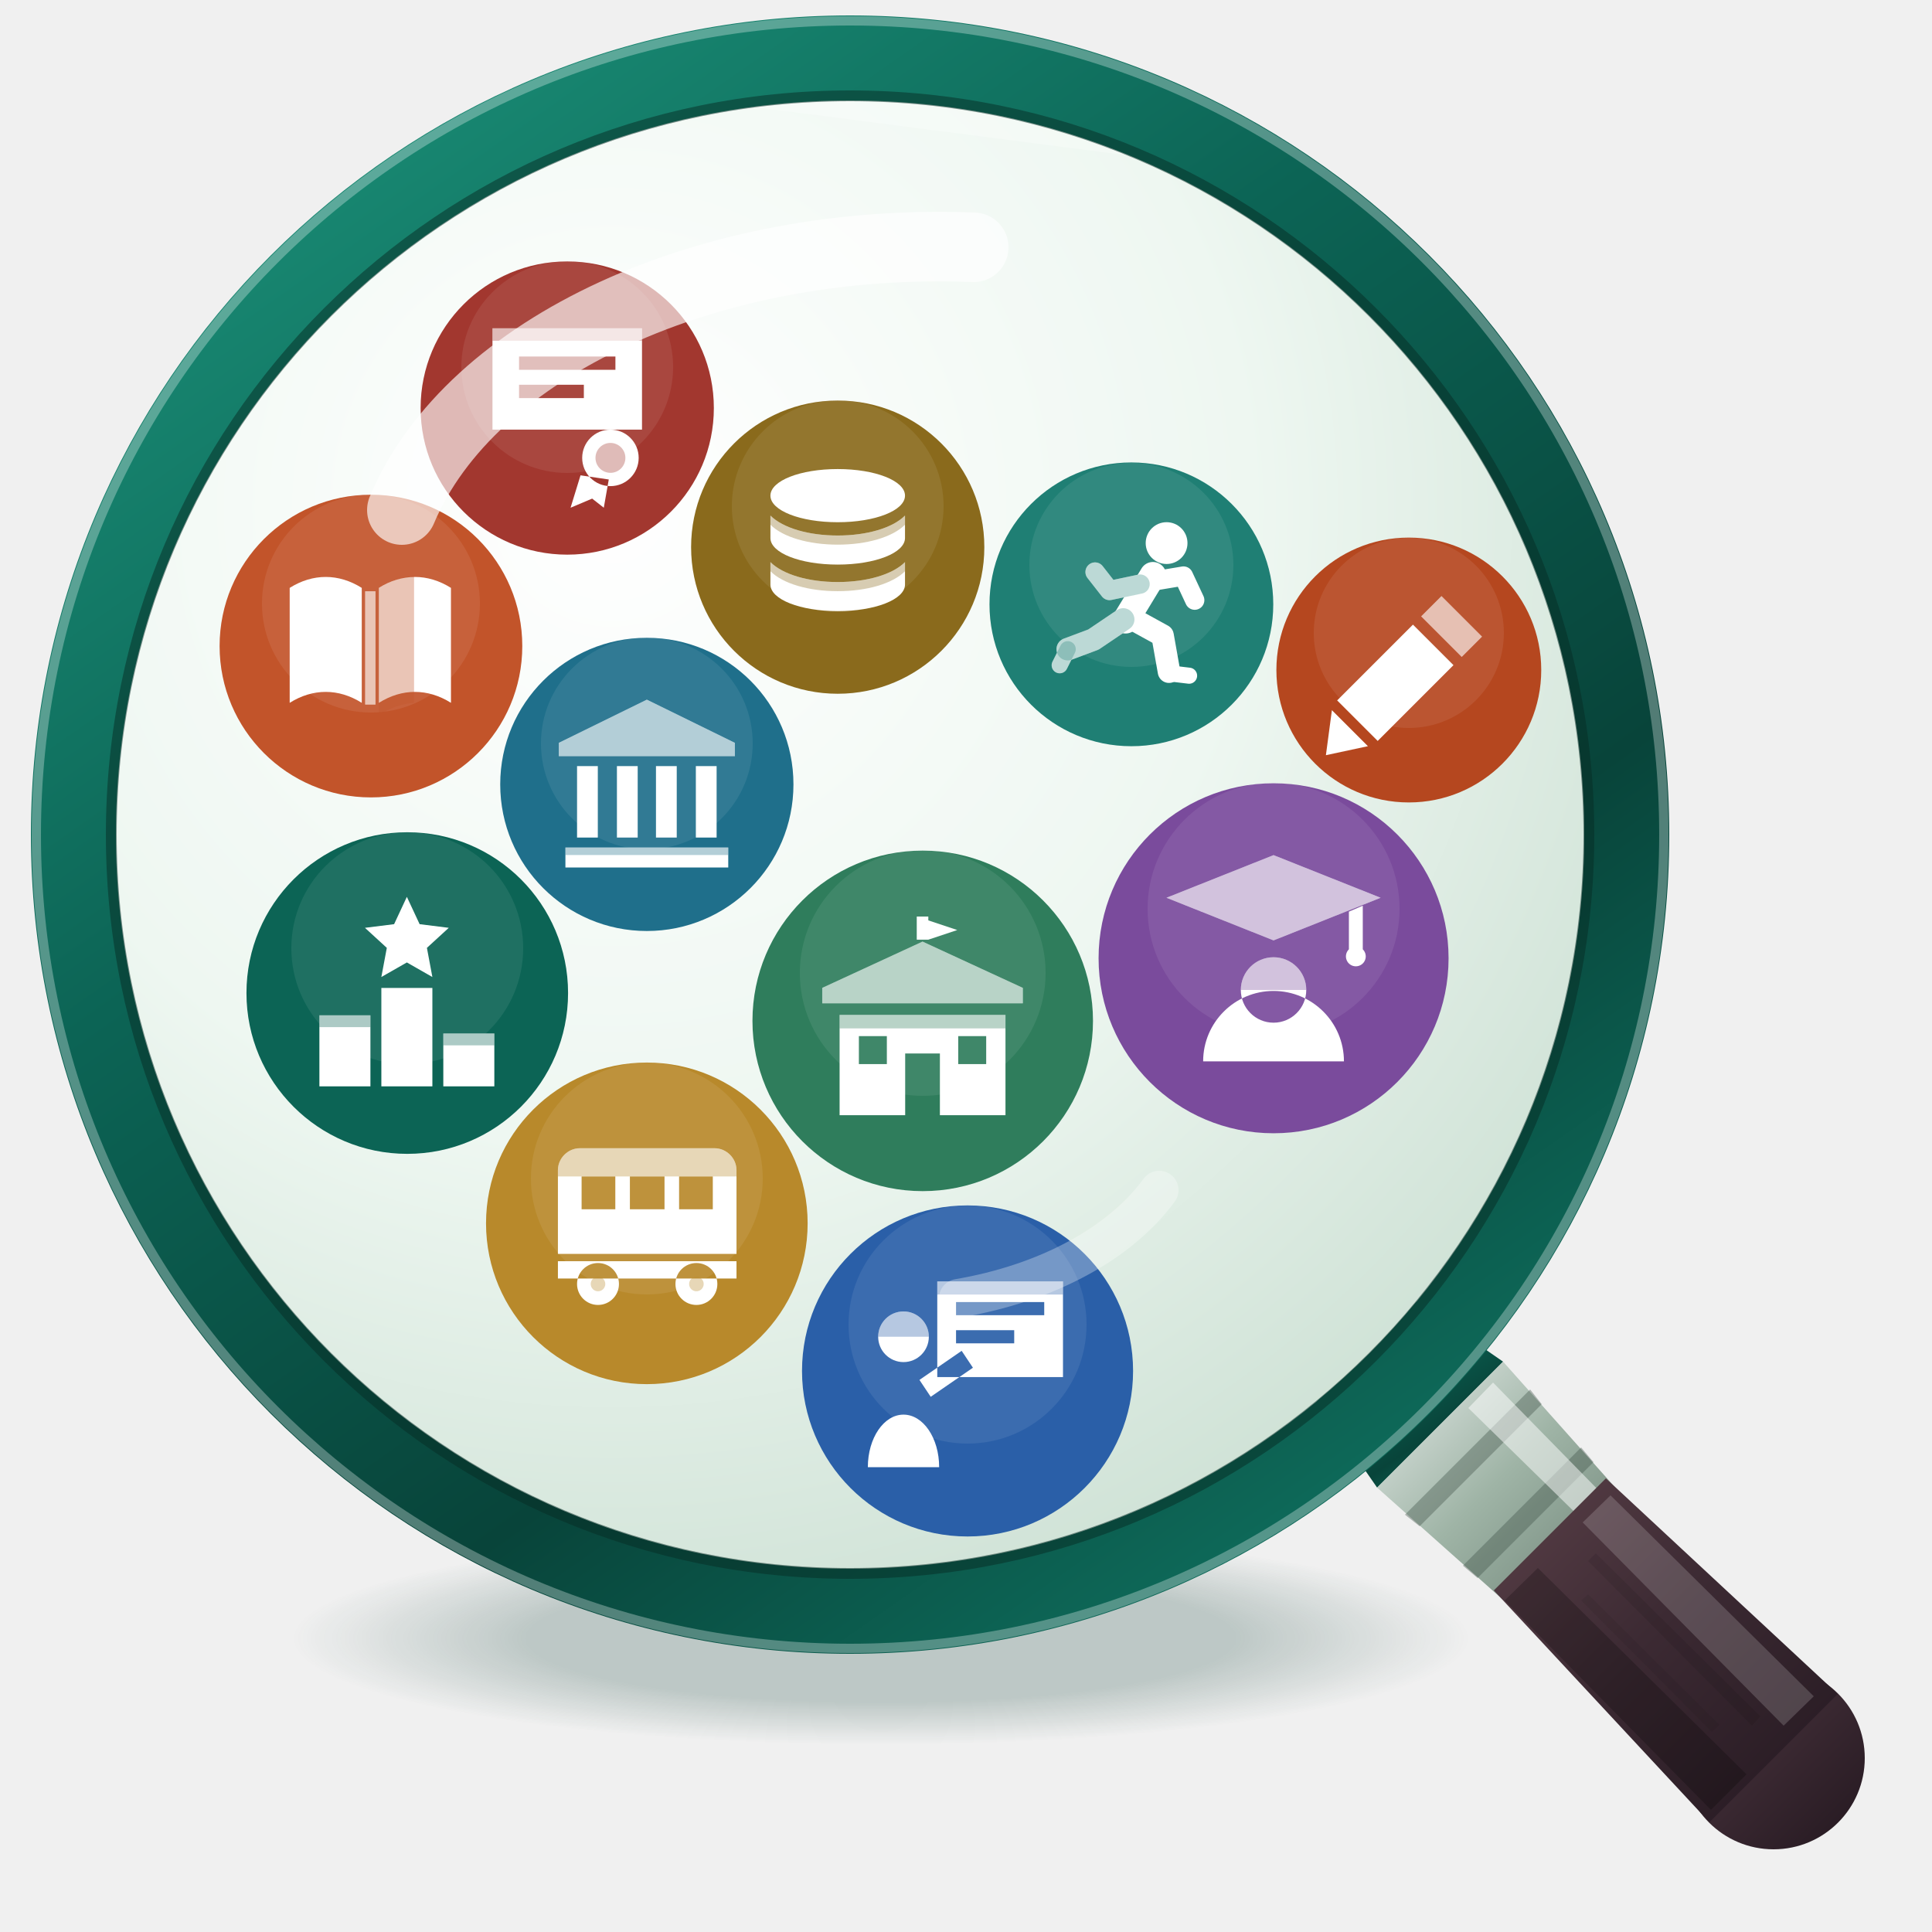
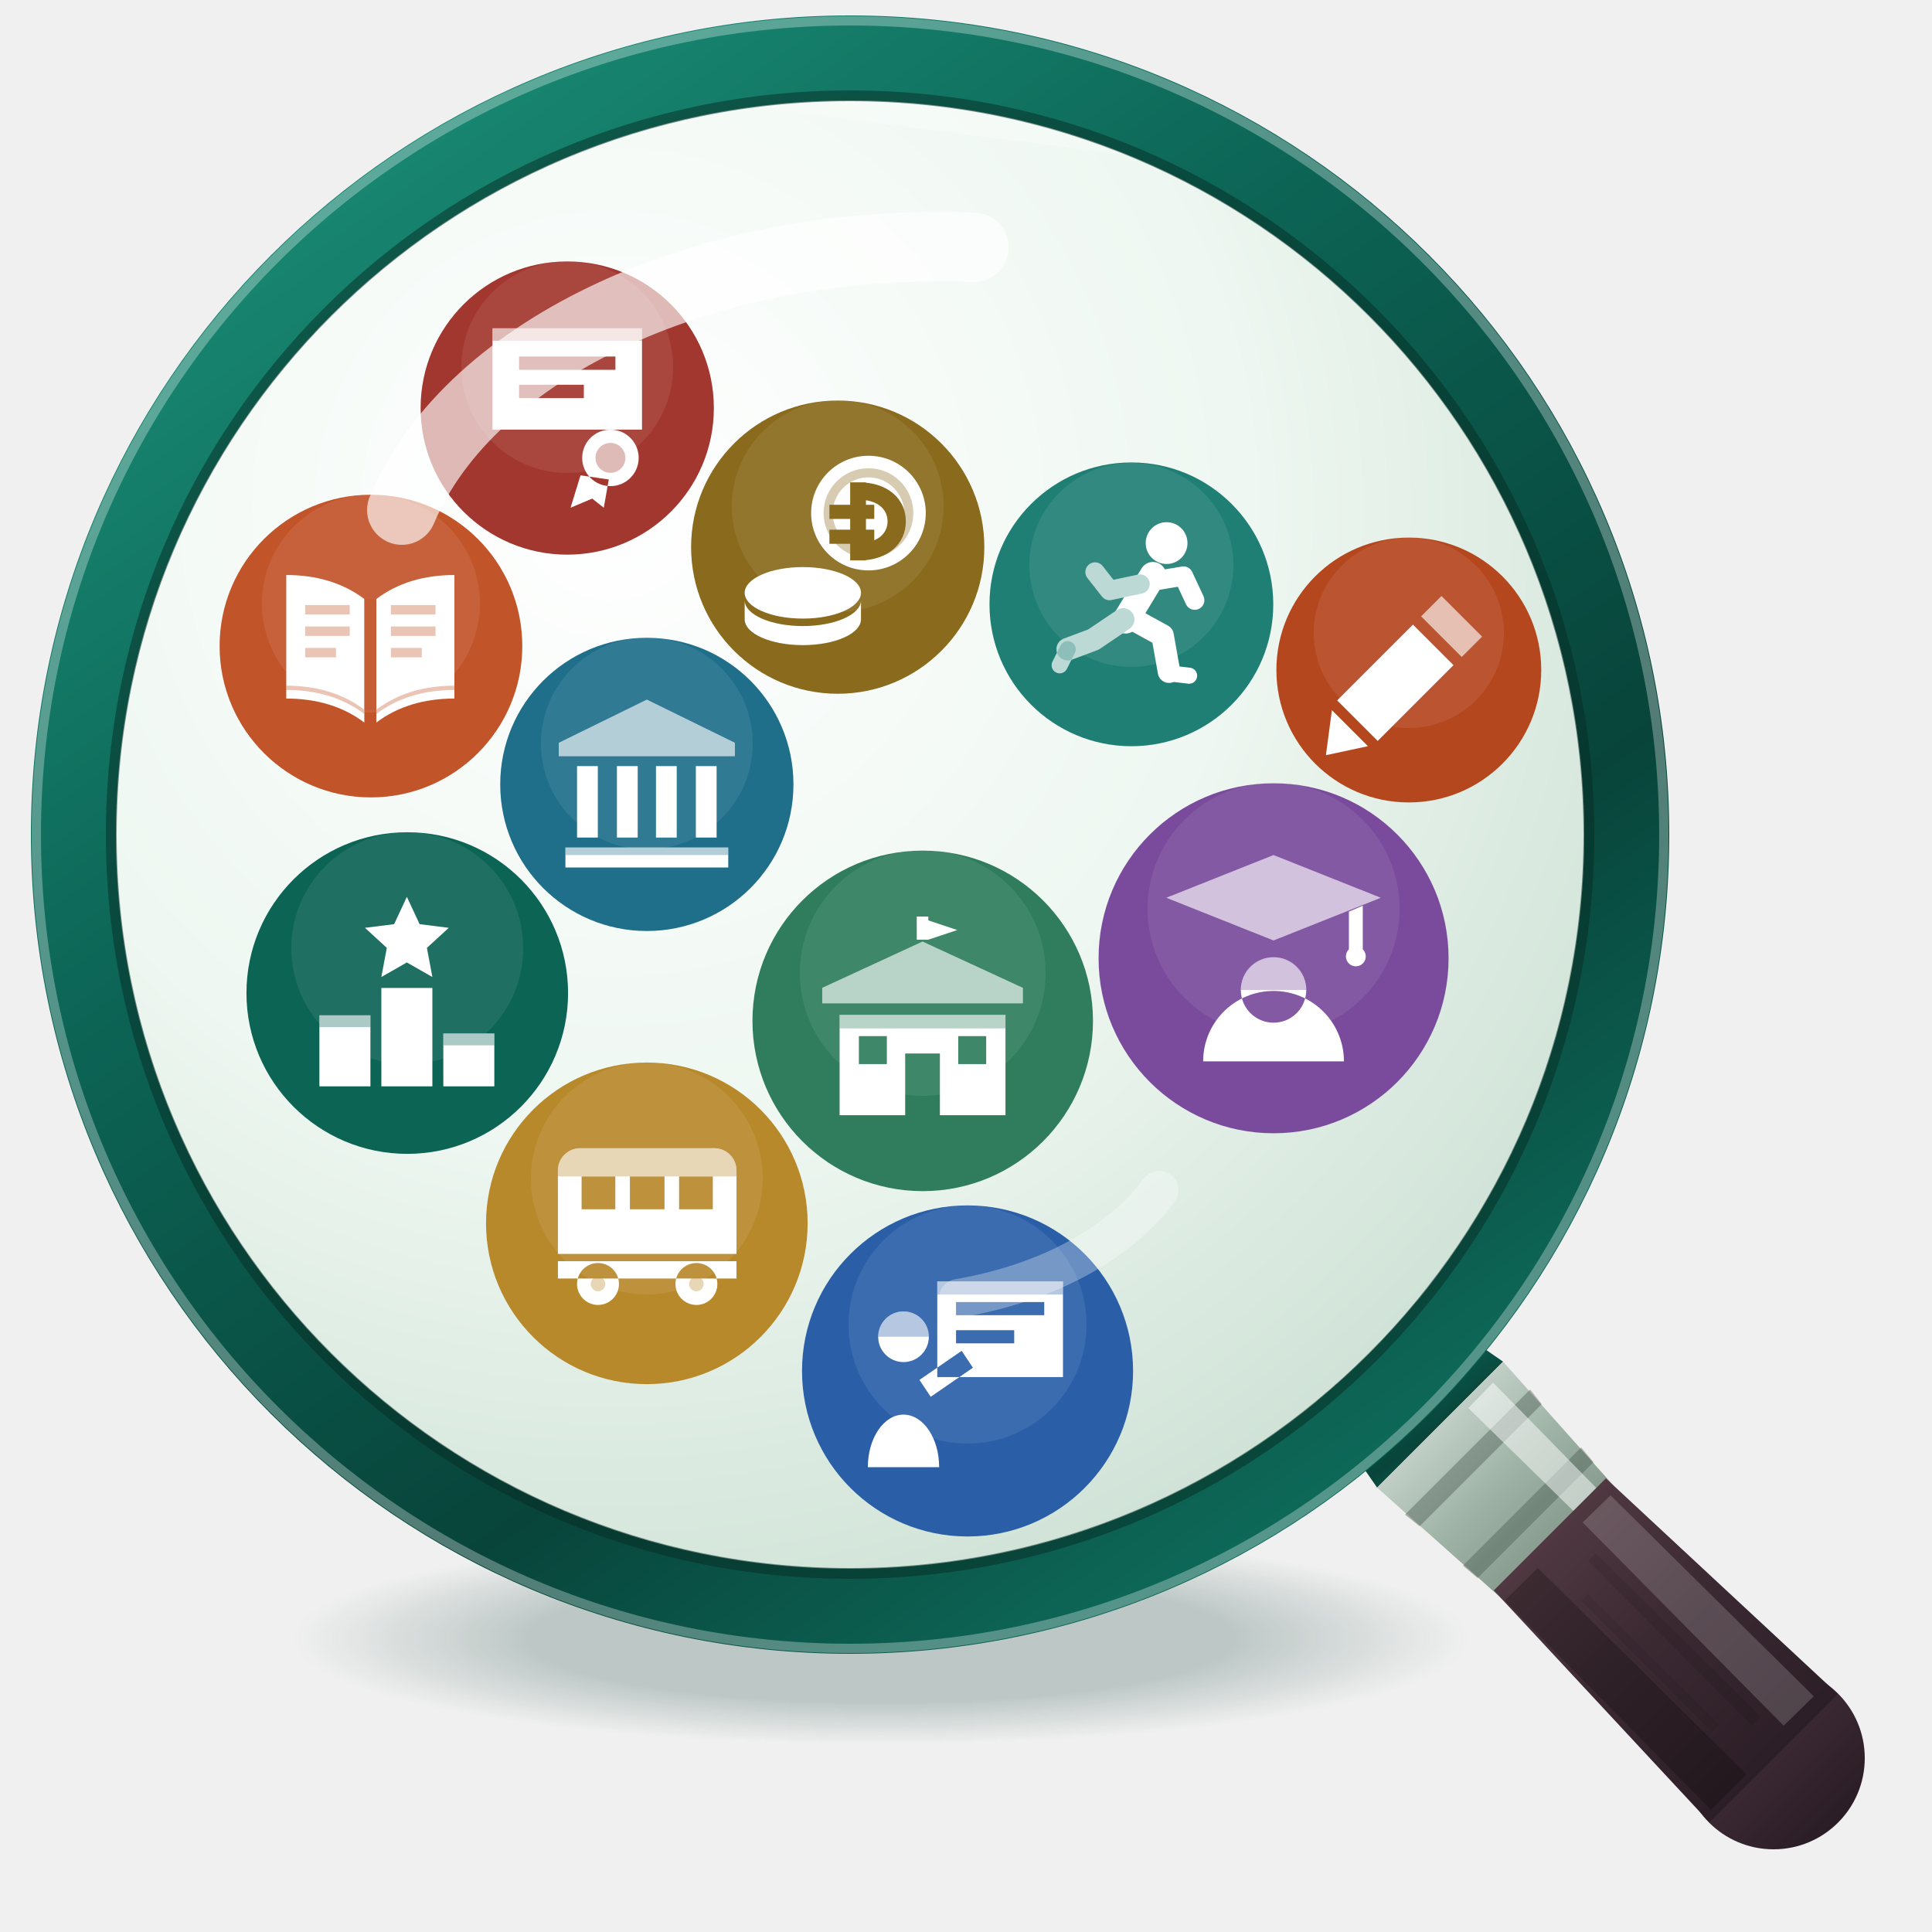
<svg xmlns="http://www.w3.org/2000/svg" viewBox="0 0 250 250" width="250" height="250" role="img" aria-label="Dubai Schools">
  <defs>
    <clipPath id="lensClip">
      <circle cx="110" cy="108" r="95" />
    </clipPath>
    <radialGradient id="glass" cx="34%" cy="28%" r="78%">
      <stop offset="0" stop-color="#ffffff" />
      <stop offset="0.55" stop-color="#eef7f1" />
      <stop offset="1" stop-color="#cfe2d6" />
    </radialGradient>
    <linearGradient id="ringMetal" x1="0.15" y1="0" x2="0.85" y2="1">
      <stop offset="0" stop-color="#1a8d76" />
      <stop offset="0.35" stop-color="#0c6455" />
      <stop offset="0.7" stop-color="#08443a" />
      <stop offset="1" stop-color="#0f7361" />
    </linearGradient>
    <linearGradient id="handleWood" x1="0" y1="0" x2="1" y2="1">
      <stop offset="0" stop-color="#5a4048" />
      <stop offset="0.45" stop-color="#3c2a33" />
      <stop offset="1" stop-color="#241820" />
    </linearGradient>
    <linearGradient id="ferrule" x1="0" y1="0" x2="1" y2="1">
      <stop offset="0" stop-color="#e6ecea" />
      <stop offset="0.5" stop-color="#9fb4a6" />
      <stop offset="1" stop-color="#6f8478" />
    </linearGradient>
    <radialGradient id="drop" cx="50%" cy="50%" r="50%">
      <stop offset="0.6" stop-color="#0b3b31" stop-opacity=".22" />
      <stop offset="1" stop-color="#0b3b31" stop-opacity="0" />
    </radialGradient>
  </defs>
  <ellipse cx="114" cy="212" rx="76.32" ry="13.78" fill="url(#drop)" />
  <path d="M170.1 180.8 L178.2 192.5 L194.5 176.2 L182.8 168.1 Z" fill="url(#ringMetal)" />
  <path d="M178.2 192.5 L194.7 207.2 L209.2 192.7 L194.5 176.2 Z" fill="url(#ferrule)" />
  <path d="M181.8 196.0 L183.7 197.5 L199.5 181.7 L198.0 179.8 Z" fill="#3f5148" opacity=".38" />
  <path d="M189.3 202.6 L191.2 204.2 L206.2 189.2 L204.6 187.3 Z" fill="#3f5148" opacity=".38" />
  <path d="M190.0 182.2 L204.3 196.2 L207.2 193.2 L193.2 178.9 Z" fill="#ffffff" opacity=".5" />
  <circle cx="229.5" cy="227.5" r="11.8" fill="url(#handleWood)" />
  <path d="M193.3 205.8 L221.2 235.8 L237.8 219.2 L207.8 191.3 Z" fill="url(#handleWood)" />
  <path d="M204.8 197.0 L230.8 223.3 L234.7 219.5 L208.4 193.5 Z" fill="#ffffff" opacity=".17" />
  <path d="M194.7 207.1 L221.4 234.2 L226.0 229.6 L199.0 202.9 Z" fill="#000000" opacity=".22" />
  <path d="M205.5 202.0 L226.7 223.3 L227.8 222.1 L206.5 201.0 Z" fill="#000000" opacity=".09" />
  <path d="M204.6 207.1 L221.5 224.1 L222.5 223.2 L205.5 206.3 Z" fill="#000000" opacity=".07" />
  <circle cx="110" cy="108" r="95" fill="url(#glass)" />
  <g clip-path="url(#lensClip)">
    <g class="bub" style="--i:0">
      <circle cx="164.8" cy="124.0" r="22.644" fill="#7a4b9c" />
      <circle cx="164.8" cy="117.6" r="16.3" fill="#fff" opacity=".08" />
      <g transform="translate(149.4 108.6) scale(1.283)">
        <path d="M12 1.6 22.8 5.9 12 10.2 1.2 5.9zM21 6.7v4.4a1 1 0 1 1-1.4 0V7.3zM12 11.9a3.3 3.3 0 1 0 0 6.6 3.3 3.3 0 0 0 0-6.6zM4.9 22.4a7.1 7.1 0 0 1 14.2 0z" fill="#fff" fill-rule="evenodd" />
        <path d="M12 1.6 22.8 5.9 12 10.2 1.2 5.9z M12 11.9a3.3 3.3 0 0 0-3.3 3.3h6.6A3.3 3.3 0 0 0 12 11.9z" fill="#7a4b9c" fill-rule="evenodd" opacity=".34" />
      </g>
    </g>
    <g class="bub" style="--i:1">
      <circle cx="119.4" cy="132.1" r="22.032" fill="#2f7d5c" />
      <circle cx="119.4" cy="125.9" r="15.9" fill="#fff" opacity=".08" />
      <g transform="translate(104.4 117.1) scale(1.248)">
        <path d="M11.4 1.2h1.2v2.4h-1.2z M12.6 1.6l3 1-3 1zM12 3.8 22.4 8.6v1.6H1.6V8.6zM3.4 11.4h17.2V21.8H3.4zM10.2 15.4h3.6v6.4h-3.6zM5.4 13.6h2.9v2.9H5.4z M15.7 13.6h2.9v2.9h-2.9z" fill="#fff" fill-rule="evenodd" />
        <path d="M12 3.8 22.4 8.6v1.6H1.6V8.6z M3.4 11.4h17.2v1.4H3.4z" fill="#2f7d5c" fill-rule="evenodd" opacity=".34" />
      </g>
    </g>
    <g class="bub" style="--i:2">
      <circle cx="125.2" cy="177.4" r="21.42" fill="#2a5fa8" />
      <circle cx="125.2" cy="171.4" r="15.4" fill="#fff" opacity=".08" />
      <g transform="translate(110.6 162.9) scale(1.214)">
        <path d="M8.8 2.4h13.4v10.2H8.8z M10.8 4.6h9.4V6h-9.4z M10.8 7.6h6.2V9h-6.2zM5.2 5.6a2.7 2.7 0 1 0 0 5.4 2.7 2.7 0 0 0 0-5.4zM1.4 22.2c0-3.1 1.7-5.6 3.8-5.6s3.8 2.5 3.8 5.6zM6.9 12.9 11.4 9.8l1.2 1.8-4.5 3.1z" fill="#fff" fill-rule="evenodd" />
        <path d="M8.8 2.4h13.4v1.4H8.8z M5.2 5.6a2.7 2.7 0 0 0-2.7 2.7h5.4a2.7 2.7 0 0 0-2.7-2.7z" fill="#2a5fa8" fill-rule="evenodd" opacity=".34" />
      </g>
    </g>
    <g class="bub" style="--i:3">
      <circle cx="83.7" cy="158.3" r="20.808" fill="#b8892b" />
      <circle cx="83.7" cy="152.5" r="15.0" fill="#fff" opacity=".08" />
      <g transform="translate(69.6 144.1) scale(1.179)">
        <path d="M2.2 6.2c0-1.3 1.1-2.4 2.4-2.4h14.8c1.3 0 2.4 1.1 2.4 2.4v9.2H2.2zM4.8 6.9h3.7v3.6H4.8z M10.1 6.9h3.8v3.6h-3.8z M15.5 6.9h3.7v3.6h-3.7zM2.2 16.2h19.6v1.9H2.2zM6.6 16.4a2.3 2.3 0 1 0 0 4.6 2.3 2.3 0 0 0 0-4.6zM17.4 16.4a2.3 2.3 0 1 0 0 4.6 2.3 2.3 0 0 0 0-4.6z" fill="#fff" fill-rule="evenodd" />
        <path d="M2.2 6.2c0-1.3 1.1-2.4 2.4-2.4h14.8c1.3 0 2.4 1.1 2.4 2.4v.7H2.2z M6.6 17.9a.8.8 0 1 0 0 1.6.8.8 0 0 0 0-1.6z M17.4 17.9a.8.8 0 1 0 0 1.6.8.8 0 0 0 0-1.6z" fill="#b8892b" fill-rule="evenodd" opacity=".34" />
      </g>
    </g>
    <g class="bub" style="--i:4">
      <circle cx="52.7" cy="128.5" r="20.808" fill="#0c6455" />
      <circle cx="52.7" cy="122.7" r="15.0" fill="#fff" opacity=".08" />
      <g transform="translate(38.5 114.4) scale(1.179)">
        <path d="M12 1.4l1.4 3 3.2.4-2.4 2.2.6 3.2-2.8-1.6-2.8 1.6.6-3.2L7.4 4.8l3.2-.4zM9.2 11.4h5.6v10.8H9.2zM2.4 14.4H8v7.8H2.4zM16 16.4h5.6v5.8H16z" fill="#fff" fill-rule="evenodd" />
        <path d="M2.4 14.4H8v1.3H2.4z M16 16.4h5.6v1.3H16z" fill="#0c6455" fill-rule="evenodd" opacity=".34" />
      </g>
    </g>
    <g class="bub" style="--i:5">
      <circle cx="48.0" cy="83.6" r="19.584" fill="#c2542a" />
      <circle cx="48.0" cy="78.1" r="14.1" fill="#fff" opacity=".08" />
      <g transform="translate(34.6 70.3) scale(1.110)">
-         <path d="M2.6 5.2c2.7-1.7 5.7-1.7 8.4 0v13.4c-2.7-1.7-5.7-1.7-8.4 0zM13 5.2c2.7-1.7 5.7-1.7 8.4 0v13.4c-2.7-1.7-5.7-1.7-8.4 0zM11.4 5.6h1.2v13.2h-1.2z" fill="#fff" fill-rule="evenodd" />
-         <path d="M11.4 5.6h1.2v13.2h-1.2z M13 5.2c1.3-.8 2.7-1.3 4.1-1.4v14.8c-1.4.1-2.8.6-4.1 1.4z" fill="#c2542a" fill-rule="evenodd" opacity=".34" />
+         <path d="M11.3 6.5C8.8 4.6 5.7 3.7 2.2 3.7v12.9c3.5 0 6.6.9 9.1 2.8zM12.7 6.5c2.5-1.9 5.6-2.8 9.1-2.8v12.9c-3.5 0-6.6.9-9.1 2.8zM2.2 16.6c3.5 0 6.6.9 9.1 2.8v1.5c-2.5-1.9-5.6-2.8-9.1-2.8zM21.8 16.6c-3.5 0-6.6.9-9.1 2.8v1.5c2.5-1.9 5.6-2.8 9.1-2.8z" fill="#fff" fill-rule="evenodd" />
+         <path d="M11.3 6.5h1.4v12.9h-1.4zM4.4 7.2h5.2v1.1H4.4z M4.4 9.7h5.2v1.1H4.4z M4.4 12.2h3.6v1.1H4.4zM14.4 7.2h5.2v1.1h-5.2z M14.4 9.7h5.2v1.1h-5.2z M14.4 12.2h3.6v1.1h-3.6zM2.2 16.6c3.5 0 6.6.9 9.1 2.8v.5c-2.5-1.9-5.6-2.8-9.1-2.8zM21.8 16.6c-3.5 0-6.6.9-9.1 2.8v.5c2.5-1.9 5.6-2.8 9.1-2.8z" fill="#c2542a" fill-rule="evenodd" opacity=".34" />
      </g>
    </g>
    <g class="bub" style="--i:6">
      <circle cx="83.7" cy="101.5" r="18.972" fill="#1f6f8b" />
      <circle cx="83.7" cy="96.2" r="13.7" fill="#fff" opacity=".08" />
      <g transform="translate(70.8 88.6) scale(1.075)">
        <path d="M12 1.8 22.6 7v1.6H1.4V7zM3.6 9.8h2.5v8.6H3.6z M8.4 9.8h2.5v8.6H8.4z M13.1 9.8h2.5v8.6h-2.5z M17.9 9.8h2.5v8.6h-2.5zM2.2 19.6h19.6v2.4H2.2z" fill="#fff" fill-rule="evenodd" />
        <path d="M12 1.8 22.6 7v1.6H1.4V7z M2.2 19.6h19.6v.9H2.2z" fill="#1f6f8b" fill-rule="evenodd" opacity=".34" />
      </g>
    </g>
    <g class="bub" style="--i:7">
      <circle cx="73.4" cy="52.8" r="18.972" fill="#a2372f" />
      <circle cx="73.4" cy="47.5" r="13.7" fill="#fff" opacity=".08" />
      <g transform="translate(60.5 39.9) scale(1.075)">
        <path d="M3 2.4h18v12.2H3z M6.2 5.8h11.6v1.6H6.2z M6.2 9.2h7.8v1.6H6.2zM17.2 14.6a3.4 3.4 0 1 0 0 6.8 3.4 3.4 0 0 0 0-6.8zM13.6 20.1 12.4 24l2.6-1.1 1.4 1.1.6-3.4z" fill="#fff" fill-rule="evenodd" />
        <path d="M3 2.4h18v1.5H3z M17.2 16.2a1.8 1.8 0 1 0 0 3.6 1.8 1.8 0 0 0 0-3.6z" fill="#a2372f" fill-rule="evenodd" opacity=".34" />
      </g>
    </g>
    <g class="bub" style="--i:8">
      <circle cx="108.4" cy="70.8" r="18.972" fill="#8a6a1c" />
      <circle cx="108.4" cy="65.5" r="13.7" fill="#fff" opacity=".08" />
      <g transform="translate(95.5 57.9) scale(1.075)">
-         <path d="M12 2.6c4.5 0 8.1 1.4 8.1 3.2S16.5 9 12 9 3.9 7.6 3.9 5.8 7.5 2.6 12 2.6zM3.9 8.2C5.4 9.7 8.5 10.6 12 10.6s6.6-.9 8.1-2.4v2.7c0 1.8-3.6 3.2-8.1 3.2s-8.1-1.4-8.1-3.2zM3.9 13.8c1.5 1.5 4.6 2.4 8.1 2.4s6.6-.9 8.1-2.4v2.7c0 1.8-3.6 3.2-8.1 3.2s-8.1-1.4-8.1-3.2z" fill="#fff" fill-rule="evenodd" />
-         <path d="M3.9 8.2C5.4 9.7 8.5 10.6 12 10.6s6.6-.9 8.1-2.4v1.1c-1.5 1.5-4.6 2.4-8.1 2.4s-6.6-.9-8.1-2.4z M3.9 13.8c1.5 1.5 4.6 2.4 8.1 2.4s6.6-.9 8.1-2.4v1.1c-1.5 1.5-4.6 2.4-8.1 2.4s-6.6-.9-8.1-2.4z" fill="#8a6a1c" fill-rule="evenodd" opacity=".34" />
+         <path d="M15.7 1.0a6.9 6.9 0 1 1 0 13.8 6.9 6.9 0 0 1 0-13.8zM7.8 14.4c3.9 0 7 1.4 7 3.1s-3.1 3.1-7 3.1-7-1.4-7-3.1 3.1-3.1 7-3.1zM0.8 18.4c0 1.7 3.1 3.1 7 3.1s7-1.4 7-3.1v2.3c0 1.7-3.1 3.1-7 3.1s-7-1.4-7-3.1z" fill="#fff" fill-rule="evenodd" />
+         <path d="M15.7 2.5a5.4 5.4 0 1 0 0 10.8 5.4 5.4 0 0 0 0-10.8zm0 1.1a4.3 4.3 0 1 1 0 8.6 4.3 4.3 0 0 1 0-8.6z M0.8 20.7c0 1.7 3.1 3.1 7 3.1s7-1.4 7-3.1v1.1c0 1.7-3.1 3.1-7 3.1s-7-1.4-7-3.1z" fill="#8a6a1c" fill-rule="evenodd" opacity=".34" />
+         <path d="M13.5 4.2h1.9v9.4h-1.9zM14.6 4.2c3.3 0 5.6 1.9 5.6 4.7s-2.3 4.7-5.6 4.7v-2.1c2 0 3.4-1 3.4-2.6s-1.4-2.6-3.4-2.6zM11.0 6.9h5.4v1.7h-5.4zM11.0 9.9h5.4v1.7h-5.4z" fill="#8a6a1c" />
      </g>
    </g>
    <g class="bub" style="--i:9">
      <circle cx="146.4" cy="78.2" r="18.36" fill="#1f7f74" />
      <circle cx="146.4" cy="73.1" r="13.2" fill="#fff" opacity=".08" />
      <g transform="translate(133.9 65.7) scale(1.040)">
        <path d="M16.4 1.8a2.6 2.6 0 1 0 0 5.2 2.6 2.6 0 0 0 0-5.2z" fill="#fff" fill-rule="evenodd" />
        <path d="M14.7 8.4 11.3 14" fill="none" stroke="#fff" stroke-width="3.3" stroke-linecap="round" stroke-linejoin="round" />
        <path d="M13.1 9.5 9.3 10.3 7.5 8" fill="none" stroke="#fff" stroke-width="2.4" stroke-linecap="round" stroke-linejoin="round" />
        <path d="M11.0 13.9 7.3 16.4 4.1 17.6" fill="none" stroke="#fff" stroke-width="2.8" stroke-linecap="round" stroke-linejoin="round" />
        <path d="M14.9 9.1 18.5 8.5 19.9 11.5" fill="none" stroke="#fff" stroke-width="2.4" stroke-linecap="round" stroke-linejoin="round" />
        <path d="M11.9 13.7 15.9 15.9 16.7 20.4" fill="none" stroke="#fff" stroke-width="2.8" stroke-linecap="round" stroke-linejoin="round" />
        <path d="M16.7 20.6 19.2 20.9" fill="none" stroke="#fff" stroke-width="2" stroke-linecap="round" stroke-linejoin="round" />
        <path d="M4.1 17.6 3.1 19.6" fill="none" stroke="#fff" stroke-width="2" stroke-linecap="round" stroke-linejoin="round" />
        <path d="M13.1 9.5 9.3 10.3 7.5 8" fill="none" stroke="#1f7f74" stroke-width="2.4" stroke-linecap="round" stroke-linejoin="round" opacity=".3" />
        <path d="M11.0 13.9 7.3 16.4 4.1 17.6" fill="none" stroke="#1f7f74" stroke-width="2.8" stroke-linecap="round" stroke-linejoin="round" opacity=".3" />
        <path d="M4.1 17.6 3.1 19.6" fill="none" stroke="#1f7f74" stroke-width="2" stroke-linecap="round" stroke-linejoin="round" opacity=".3" />
      </g>
    </g>
    <g class="bub" style="--i:10">
      <circle cx="182.3" cy="86.7" r="17.136" fill="#b5471f" />
      <circle cx="182.3" cy="81.9" r="12.3" fill="#fff" opacity=".08" />
      <g transform="translate(170.6 75.0) scale(0.971)">
        <path d="M16.4 2.2 21.8 7.6l-2.7 2.7-5.4-5.4zM12.6 6 18 11.4 7.9 21.5 2.5 16.1zM1.8 17.4 6.6 22.2 1 23.4z" fill="#fff" fill-rule="evenodd" />
        <path d="M16.4 2.2 21.8 7.6l-2.7 2.7-5.4-5.4z" fill="#b5471f" fill-rule="evenodd" opacity=".34" />
      </g>
    </g>
    <path d="M15 90 a 95 95 0 0 1 142.5 -68.4 L 91 13 a 95 95 0 0 0 -77.9 85.5 z" fill="#ffffff" opacity=".26" />
  </g>
  <circle cx="110" cy="108" r="100.5" fill="none" stroke="url(#ringMetal)" stroke-width="11" />
  <circle cx="110" cy="108" r="95.6" fill="none" stroke="#062b24" stroke-width="1.4" opacity=".5" />
  <circle cx="110" cy="108" r="105.3" fill="none" stroke="#ffffff" stroke-width="1.2" opacity=".3" />
  <path d="M52 66 a 72 46 0 0 1 74 -34" stroke="#ffffff" stroke-width="9" stroke-linecap="round" fill="none" opacity=".65" />
  <path d="M150 154 a 40 26 0 0 1 -26 14" stroke="#ffffff" stroke-width="5" stroke-linecap="round" fill="none" opacity=".3" />
</svg>
